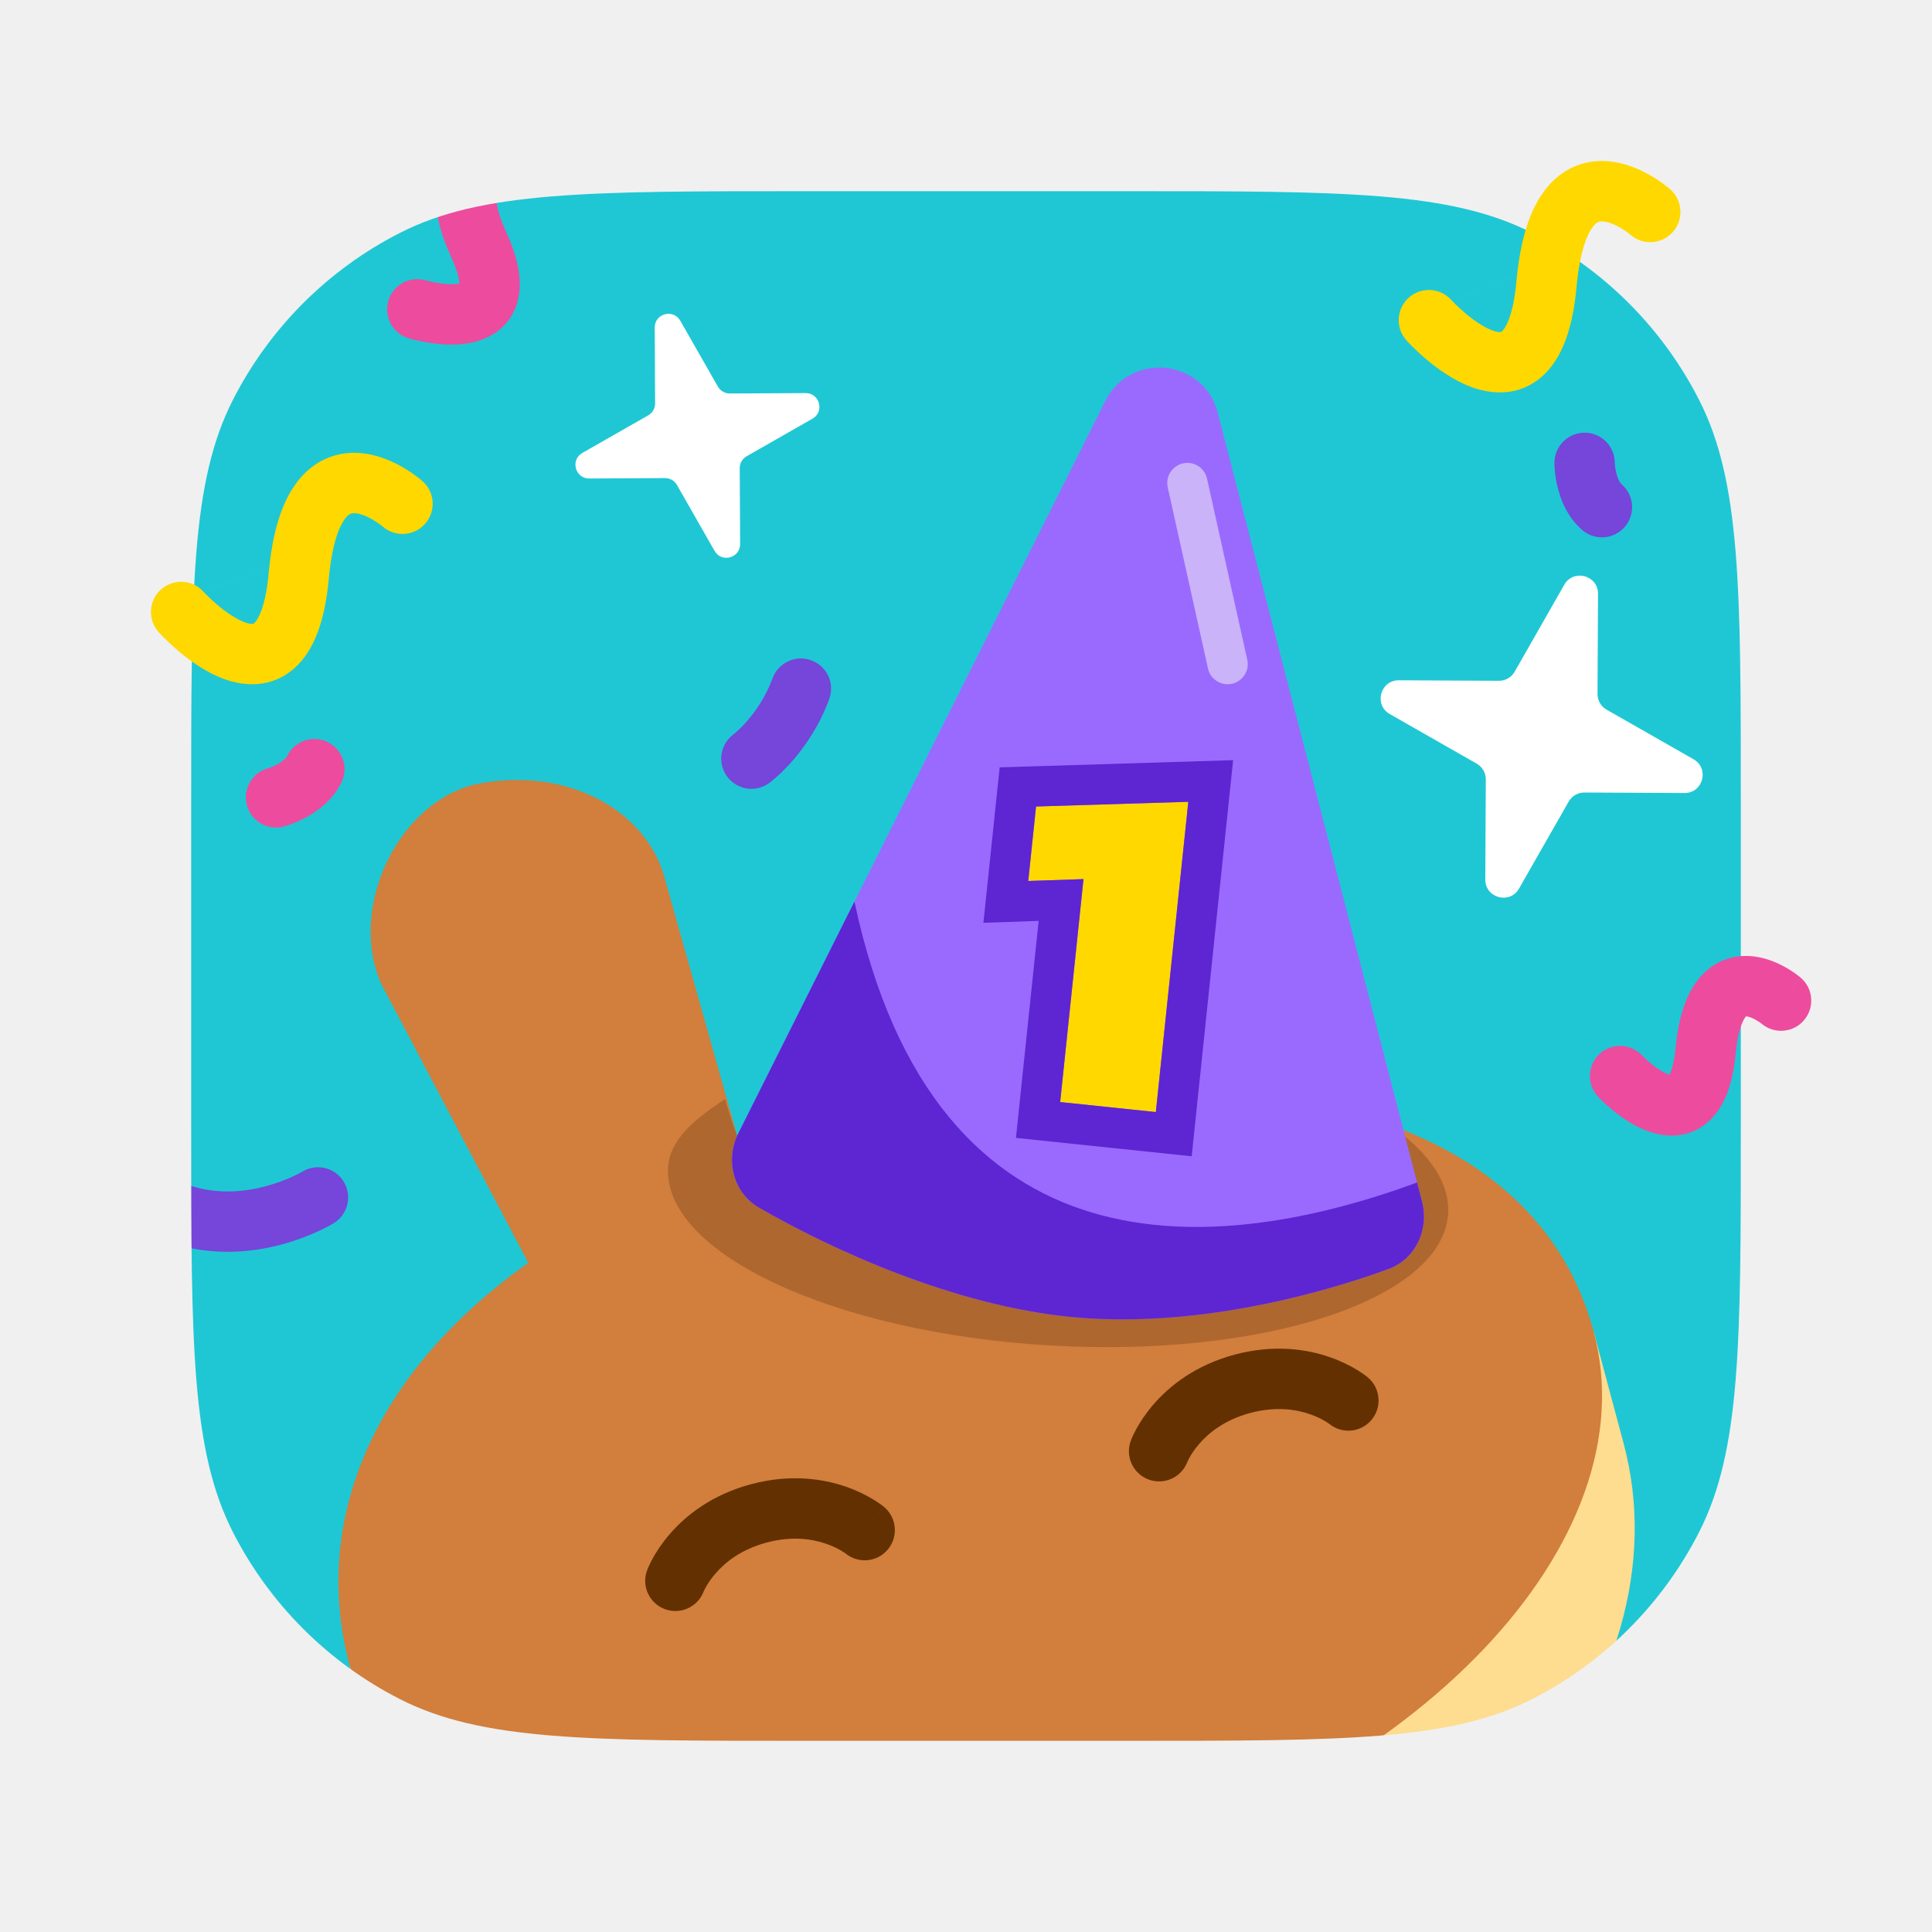
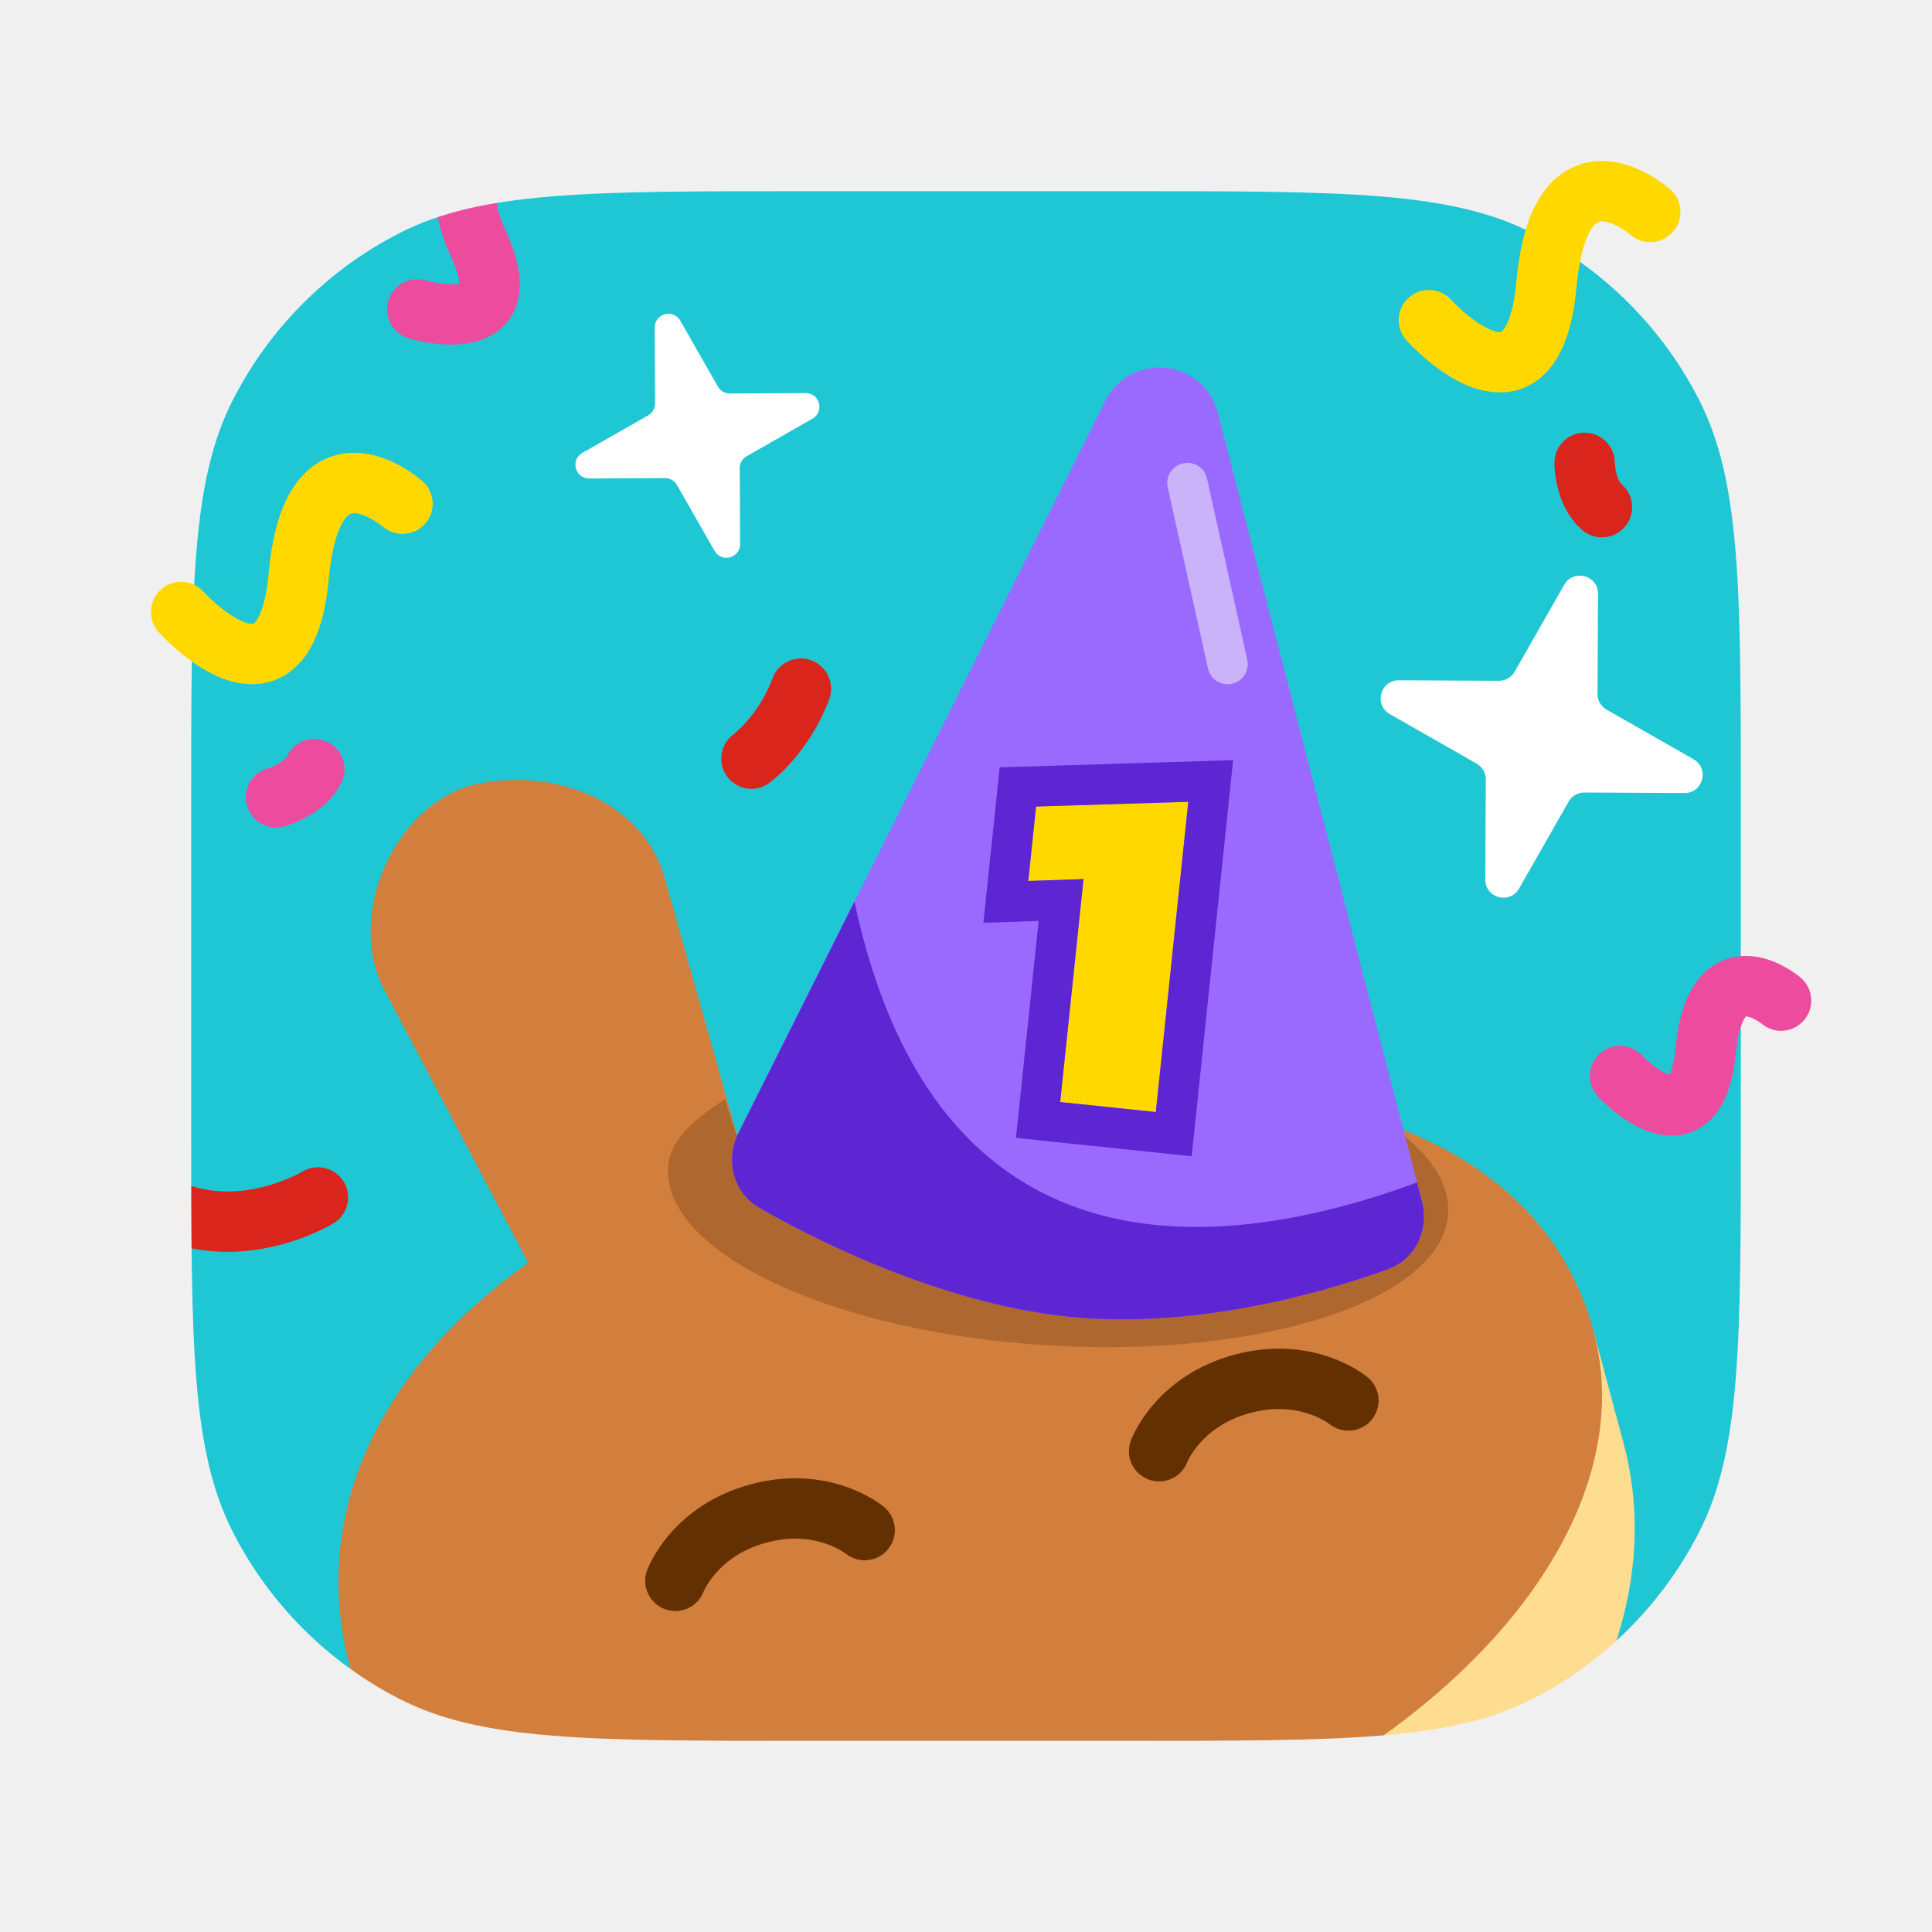
<svg xmlns="http://www.w3.org/2000/svg" width="192" height="192" fill="none" viewBox="0 0 192 192">
  <mask id="mask0" width="154" height="154" x="19" y="19" maskUnits="userSpaceOnUse" style="mask-type:alpha">
    <path fill="#EFF3F5" d="M19 79.8C19 58.518 19 47.877 23.142 39.748C26.785 32.598 32.598 26.785 39.748 23.142C47.877 19 58.518 19 79.8 19H112.2C133.482 19 144.123 19 152.252 23.142C159.402 26.785 165.215 32.598 168.858 39.748C173 47.877 173 58.518 173 79.8V112.2C173 133.482 173 144.123 168.858 152.252C165.215 159.402 159.402 165.215 152.252 168.858C144.123 173 133.482 173 112.2 173H79.8C58.518 173 47.877 173 39.748 168.858C32.598 165.215 26.785 159.402 23.142 152.252C19 144.123 19 133.482 19 112.2V79.8Z" />
  </mask>
  <g mask="url(#mask0)">
    <path fill="#1FC7D4" d="M6 6H186V186H6V6Z" />
    <path fill="#FEDC90" d="M161.351 143.439C167.804 167.523 145.358 194.463 111.216 203.611C77.073 212.76 44.164 200.652 37.711 176.568L34.736 165.468L158.377 132.339L161.351 143.439Z" />
    <path fill="#D27E3C" fill-rule="evenodd" d="M38 98C34.513 90.715 39.198 80.091 47 78C56 75.997 64.203 80.363 66.048 87.248L74 115.5C78.059 113.82 81.956 112.324 86.434 111.124C90.808 109.952 95.15 109.086 99.408 108.511L97.5 101.5C95.655 94.615 98 88.546 107.5 86C115.302 83.909 121.877 88.447 122.5 96.5L122.5 108.511C142.261 110.296 154.69 118.578 158.377 132.339C163.967 153.203 140.822 177.534 106.679 186.682C72.537 195.831 40.327 186.333 34.736 165.468C31.068 151.778 36.436 136.907 52.5 125.5L38 98Z" clip-rule="evenodd" />
    <path fill="#AE672F" d="M143.912 120.602C143.409 129.106 125.647 134.972 104.24 133.703C82.834 132.435 65.889 124.512 66.393 116.008C66.552 113.336 68.922 111.246 72.066 109.234C72.066 109.234 73.585 114.889 74.601 114.888C81.43 113.089 96.703 102.352 106.065 102.906C127.472 104.175 144.416 112.097 143.912 120.602Z" />
-     <path fill="#7645D9" fill-rule="evenodd" d="M34.156 117.431C35.022 118.843 34.58 120.69 33.168 121.557L31.599 119C33.168 121.557 33.167 121.557 33.166 121.558L33.164 121.559L33.159 121.562L33.147 121.57L33.115 121.589C33.091 121.603 33.059 121.622 33.02 121.644C32.943 121.689 32.838 121.749 32.708 121.82C32.446 121.961 32.08 122.15 31.622 122.362C30.71 122.783 29.415 123.302 27.85 123.712C24.74 124.527 20.372 124.954 15.841 123.082C13.61 122.16 11.944 120.949 10.811 119.484C9.662 118.001 9.188 116.422 9.092 114.998C9 113.611 9.267 112.415 9.535 111.594C9.672 111.176 9.816 110.833 9.932 110.582C9.991 110.456 10.044 110.351 10.086 110.27C10.107 110.23 10.126 110.195 10.142 110.166L10.163 110.128L10.172 110.112L10.177 110.105L10.178 110.101C10.179 110.1 10.18 110.098 12.778 111.598L10.18 110.098C11.009 108.663 12.843 108.172 14.278 109C15.7 109.821 16.196 111.63 15.399 113.059C15.395 113.067 15.386 113.084 15.374 113.11C15.342 113.179 15.29 113.299 15.239 113.457C15.131 113.788 15.052 114.193 15.079 114.598C15.104 114.966 15.215 115.372 15.555 115.811C15.909 116.269 16.634 116.917 18.132 117.536C21.06 118.746 23.997 118.519 26.33 117.908C27.485 117.605 28.445 117.22 29.107 116.914C29.436 116.762 29.687 116.632 29.846 116.546C29.926 116.503 29.982 116.471 30.013 116.453L30.04 116.437L30.036 116.439L30.033 116.441M34.156 117.431C33.291 116.022 31.451 115.579 30.041 116.437L34.156 117.431ZM30.041 116.437C30.038 116.438 30.034 116.44 30.031 116.442L30.041 116.437Z" clip-rule="evenodd" />
-     <path fill="#7645D9" fill-rule="evenodd" d="M74.674 75.391C76.451 77.808 76.452 77.807 76.453 77.807L76.455 77.805L76.458 77.803L76.466 77.797L76.486 77.782C76.501 77.771 76.519 77.757 76.54 77.741C76.582 77.709 76.635 77.667 76.7 77.615C76.828 77.511 77 77.368 77.205 77.184C77.615 76.819 78.161 76.291 78.763 75.603C79.961 74.231 81.414 72.182 82.409 69.472C82.98 67.917 82.182 66.193 80.627 65.622C79.072 65.051 77.348 65.849 76.777 67.404C76.093 69.265 75.087 70.692 74.245 71.654C73.827 72.132 73.459 72.486 73.208 72.71C73.084 72.821 72.989 72.899 72.934 72.944C72.907 72.966 72.889 72.98 72.882 72.985C72.882 72.985 72.882 72.985 72.882 72.985C72.882 72.985 72.882 72.985 72.882 72.985C71.56 73.97 71.28 75.838 72.257 77.168C73.239 78.503 75.117 78.789 76.451 77.808L74.674 75.391Z" clip-rule="evenodd" />
+     <path fill="#DA251D" fill-rule="evenodd" d="M34.156 117.431C35.022 118.843 34.58 120.69 33.168 121.557L31.599 119C33.168 121.557 33.167 121.557 33.166 121.558L33.164 121.559L33.159 121.562L33.147 121.57L33.115 121.589C33.091 121.603 33.059 121.622 33.02 121.644C32.943 121.689 32.838 121.749 32.708 121.82C32.446 121.961 32.08 122.15 31.622 122.362C30.71 122.783 29.415 123.302 27.85 123.712C24.74 124.527 20.372 124.954 15.841 123.082C13.61 122.16 11.944 120.949 10.811 119.484C9.662 118.001 9.188 116.422 9.092 114.998C9 113.611 9.267 112.415 9.535 111.594C9.672 111.176 9.816 110.833 9.932 110.582C9.991 110.456 10.044 110.351 10.086 110.27C10.107 110.23 10.126 110.195 10.142 110.166L10.163 110.128L10.172 110.112L10.177 110.105L10.178 110.101C10.179 110.1 10.18 110.098 12.778 111.598L10.18 110.098C11.009 108.663 12.843 108.172 14.278 109C15.7 109.821 16.196 111.63 15.399 113.059C15.395 113.067 15.386 113.084 15.374 113.11C15.342 113.179 15.29 113.299 15.239 113.457C15.131 113.788 15.052 114.193 15.079 114.598C15.104 114.966 15.215 115.372 15.555 115.811C15.909 116.269 16.634 116.917 18.132 117.536C21.06 118.746 23.997 118.519 26.33 117.908C27.485 117.605 28.445 117.22 29.107 116.914C29.436 116.762 29.687 116.632 29.846 116.546C29.926 116.503 29.982 116.471 30.013 116.453L30.04 116.437L30.036 116.439L30.033 116.441M34.156 117.431C33.291 116.022 31.451 115.579 30.041 116.437L34.156 117.431ZM30.041 116.437C30.038 116.438 30.034 116.44 30.031 116.442L30.041 116.437Z" clip-rule="evenodd" />
+     <path fill="#DA251D" fill-rule="evenodd" d="M74.674 75.391C76.451 77.808 76.452 77.807 76.453 77.807L76.455 77.805L76.458 77.803L76.466 77.797L76.486 77.782C76.501 77.771 76.519 77.757 76.54 77.741C76.582 77.709 76.635 77.667 76.7 77.615C76.828 77.511 77 77.368 77.205 77.184C77.615 76.819 78.161 76.291 78.763 75.603C79.961 74.231 81.414 72.182 82.409 69.472C82.98 67.917 82.182 66.193 80.627 65.622C79.072 65.051 77.348 65.849 76.777 67.404C76.093 69.265 75.087 70.692 74.245 71.654C73.827 72.132 73.459 72.486 73.208 72.71C73.084 72.821 72.989 72.899 72.934 72.944C72.907 72.966 72.889 72.98 72.882 72.985C72.882 72.985 72.882 72.985 72.882 72.985C72.882 72.985 72.882 72.985 72.882 72.985C71.56 73.97 71.28 75.838 72.257 77.168C73.239 78.503 75.117 78.789 76.451 77.808L74.674 75.391Z" clip-rule="evenodd" />
    <path fill="#ED4B9E" fill-rule="evenodd" d="M51.066 19.203C52.688 19.484 54.235 18.403 54.529 16.78C54.823 15.149 53.74 13.589 52.109 13.295L51.576 16.247C52.109 13.295 52.108 13.294 52.106 13.294L52.103 13.293L52.096 13.292L52.079 13.289L52.036 13.282C52.004 13.277 51.962 13.27 51.914 13.263C51.816 13.249 51.687 13.232 51.531 13.216C51.223 13.185 50.797 13.155 50.302 13.161C49.377 13.171 47.912 13.305 46.528 14.04C44.982 14.86 43.699 16.359 43.385 18.601C43.101 20.626 43.653 22.948 44.852 25.574C45.52 27.036 45.638 27.83 45.65 28.176C45.633 28.18 45.615 28.184 45.596 28.187C45.073 28.289 44.309 28.255 43.52 28.127C43.157 28.069 42.844 27.999 42.626 27.946C42.518 27.919 42.435 27.898 42.385 27.884C42.36 27.877 42.343 27.872 42.336 27.87L42.336 27.87M42.331 27.868C42.33 27.868 42.33 27.868 42.33 27.868L42.333 27.869L42.336 27.87C42.334 27.869 42.332 27.869 42.331 27.868M42.331 27.868C40.748 27.394 39.078 28.29 38.599 29.872C38.118 31.458 39.015 33.133 40.6 33.613L41.47 30.742C40.6 33.613 40.601 33.614 40.602 33.614L40.605 33.615L40.61 33.616L40.624 33.62L40.664 33.632C40.696 33.641 40.737 33.653 40.788 33.667C40.889 33.695 41.029 33.732 41.199 33.774C41.537 33.857 42.01 33.961 42.562 34.05C43.605 34.219 45.19 34.379 46.743 34.077C48.336 33.766 50.45 32.821 51.308 30.366C52.067 28.193 51.499 25.683 50.31 23.08C49.317 20.909 49.272 19.823 49.327 19.433C49.344 19.31 49.343 19.316 49.342 19.328C49.342 19.333 49.341 19.34 49.341 19.339C49.504 19.253 49.86 19.166 50.369 19.16C50.591 19.158 50.786 19.171 50.918 19.185C50.983 19.192 51.03 19.198 51.053 19.201C51.059 19.202 51.063 19.203 51.066 19.203C51.066 19.203 51.066 19.203 51.066 19.203M45.857 28.115C45.856 28.115 45.85 28.117 45.841 28.123C45.853 28.118 45.857 28.115 45.857 28.115Z" clip-rule="evenodd" />
    <path fill="#ED4B9E" fill-rule="evenodd" d="M26.635 76.349C25.048 76.787 24.109 78.424 24.536 80.017C24.965 81.618 26.61 82.568 28.21 82.139L27.433 79.241C28.21 82.139 28.211 82.139 28.212 82.138L28.217 82.137L28.226 82.135L28.245 82.129L28.298 82.114C28.338 82.103 28.389 82.087 28.45 82.068C28.571 82.031 28.732 81.977 28.923 81.907C29.301 81.768 29.816 81.555 30.381 81.251C31.436 80.684 33.031 79.605 33.935 77.757C34.663 76.269 34.046 74.472 32.558 73.744C31.07 73.016 29.273 73.632 28.545 75.121C28.446 75.324 28.137 75.646 27.54 75.967C27.278 76.108 27.03 76.21 26.851 76.276C26.764 76.308 26.698 76.33 26.662 76.341C26.648 76.345 26.639 76.348 26.635 76.349Z" clip-rule="evenodd" />
  </g>
-   <path fill="#7645D9" fill-rule="evenodd" d="M160.476 45.977C160.463 44.331 159.125 43 157.476 43C155.819 43 154.476 44.343 154.476 46L157.476 46C154.476 46 154.476 46.001 154.476 46.002L154.476 46.008L154.476 46.016L154.476 46.037L154.477 46.091C154.477 46.133 154.479 46.187 154.482 46.25C154.487 46.377 154.496 46.546 154.515 46.749C154.551 47.15 154.624 47.703 154.771 48.327C155.046 49.493 155.675 51.312 157.227 52.664C158.476 53.752 160.371 53.622 161.459 52.373C162.548 51.123 162.417 49.228 161.168 48.14C160.998 47.992 160.766 47.61 160.611 46.95C160.543 46.661 160.508 46.395 160.49 46.205C160.482 46.112 160.478 46.043 160.477 46.005C160.476 45.991 160.476 45.982 160.476 45.977Z" clip-rule="evenodd" />
+   <path fill="#DA251D" fill-rule="evenodd" d="M160.476 45.977C160.463 44.331 159.125 43 157.476 43C155.819 43 154.476 44.343 154.476 46L157.476 46C154.476 46 154.476 46.001 154.476 46.002L154.476 46.008L154.476 46.016L154.476 46.037L154.477 46.091C154.477 46.133 154.479 46.187 154.482 46.25C154.487 46.377 154.496 46.546 154.515 46.749C154.551 47.15 154.624 47.703 154.771 48.327C155.046 49.493 155.675 51.312 157.227 52.664C158.476 53.752 160.371 53.622 161.459 52.373C162.548 51.123 162.417 49.228 161.168 48.14C160.998 47.992 160.766 47.61 160.611 46.95C160.543 46.661 160.508 46.395 160.49 46.205C160.482 46.112 160.478 46.043 160.477 46.005C160.476 45.991 160.476 45.982 160.476 45.977Z" clip-rule="evenodd" />
  <path fill="#9A6AFF" d="M106.481 130.881C118.161 132.015 130.467 128.862 137.959 126.119C140.673 125.126 142.039 122.203 141.316 119.411L121.016 41.007C119.628 35.645 112.326 34.89 109.841 39.85L73.383 112.612C72.042 115.289 72.871 118.543 75.462 120.033C82.731 124.211 94.781 129.744 106.481 130.881Z" />
  <path fill="#5E25D2" fill-rule="evenodd" d="M137.959 126.119C130.467 128.862 118.161 132.015 106.481 130.88C94.781 129.744 82.731 124.211 75.462 120.032C72.872 118.543 72.042 115.289 73.383 112.612L84.914 89.598C92.993 127.572 121.175 124.744 140.826 117.518L141.316 119.411C142.039 122.203 140.673 125.126 137.959 126.119Z" clip-rule="evenodd" />
  <path fill="#633001" fill-rule="evenodd" d="M69.922 158.173C69.335 159.705 67.624 160.484 66.081 159.915C64.527 159.341 63.732 157.616 64.306 156.061L67.12 157.1C64.306 156.061 64.306 156.06 64.307 156.058L64.308 156.055L64.31 156.049L64.316 156.035L64.329 156.001C64.338 155.976 64.35 155.946 64.364 155.911C64.392 155.842 64.43 155.755 64.477 155.651C64.57 155.443 64.703 155.168 64.883 154.844C65.24 154.197 65.787 153.344 66.578 152.433C68.172 150.594 70.739 148.545 74.629 147.503C78.519 146.46 81.766 146.952 84.066 147.747C85.206 148.141 86.106 148.607 86.739 148.988C87.057 149.178 87.309 149.35 87.495 149.483C87.587 149.55 87.663 149.607 87.722 149.653C87.752 149.676 87.777 149.696 87.798 149.712L87.826 149.735L87.838 149.745L87.843 149.749L87.845 149.751C87.847 149.752 87.848 149.753 85.93 152.06L87.848 149.753C89.122 150.812 89.296 152.704 88.237 153.978C87.186 155.243 85.314 155.424 84.04 154.39C84.033 154.385 84.016 154.372 83.99 154.353C83.927 154.308 83.811 154.228 83.645 154.128C83.313 153.928 82.791 153.655 82.106 153.418C80.755 152.951 78.741 152.612 76.181 153.298C73.622 153.984 72.047 155.284 71.111 156.364C70.636 156.912 70.321 157.409 70.133 157.749C70.039 157.918 69.978 158.045 69.947 158.116C69.933 158.146 69.925 158.165 69.922 158.173Z" clip-rule="evenodd" />
  <path fill="#633001" fill-rule="evenodd" d="M117.992 145.293C117.405 146.825 115.694 147.604 114.151 147.034C112.597 146.46 111.802 144.735 112.376 143.181L115.19 144.22C112.376 143.181 112.376 143.18 112.377 143.178L112.378 143.175L112.38 143.169L112.386 143.155L112.399 143.121C112.408 143.096 112.42 143.066 112.434 143.031C112.462 142.962 112.5 142.874 112.546 142.77C112.64 142.563 112.773 142.288 112.953 141.964C113.31 141.317 113.857 140.464 114.647 139.553C116.242 137.714 118.808 135.665 122.698 134.622C126.589 133.58 129.836 134.071 132.136 134.867C133.276 135.261 134.176 135.726 134.809 136.107C135.127 136.298 135.379 136.47 135.565 136.603C135.657 136.669 135.733 136.727 135.792 136.772C135.822 136.795 135.847 136.815 135.868 136.832L135.896 136.855L135.908 136.865L135.913 136.869L135.915 136.871C135.916 136.872 135.918 136.873 134 139.18L135.918 136.873C137.192 137.932 137.366 139.823 136.307 141.098C135.256 142.362 133.384 142.544 132.11 141.51C132.103 141.505 132.086 141.492 132.06 141.473C131.997 141.427 131.881 141.348 131.715 141.248C131.383 141.048 130.861 140.774 130.176 140.537C128.825 140.07 126.811 139.732 124.251 140.418C121.692 141.104 120.117 142.404 119.181 143.483C118.706 144.031 118.391 144.529 118.203 144.869C118.109 145.038 118.048 145.165 118.017 145.236C118.003 145.265 117.995 145.285 117.992 145.293Z" clip-rule="evenodd" />
  <path fill="#FFD800" d="M105.359 109.521L107.677 87.363L102.187 87.551L102.961 80.15L118.092 79.683L114.866 110.515L105.359 109.521Z" />
  <path fill="#5E25D2" fill-rule="evenodd" d="M100.964 113.083L103.22 91.518L97.73 91.707L99.346 76.259L122.547 75.544L118.428 114.91L100.964 113.083ZM107.677 87.363L105.359 109.521L114.866 110.515L118.092 79.683L102.961 80.15L102.187 87.551L107.677 87.363Z" clip-rule="evenodd" />
  <path fill="#fff" d="M150.963 88.301C150.047 89.906 147.597 89.249 147.606 87.402L147.658 77.459C147.661 76.811 147.315 76.211 146.751 75.89L138.115 70.963C136.511 70.047 137.167 67.597 139.015 67.606L148.957 67.657C149.606 67.661 150.205 67.314 150.527 66.751L155.454 58.115C156.369 56.511 158.82 57.167 158.81 59.015L158.759 68.957C158.756 69.606 159.102 70.205 159.665 70.527L168.301 75.454C169.906 76.369 169.249 78.82 167.402 78.81L157.459 78.759C156.811 78.756 156.211 79.102 155.89 79.665L150.963 88.301Z" />
  <path fill="#fff" d="M73.553 54.062C73.56 55.462 71.704 55.959 71.01 54.743L67.278 48.201C67.034 47.774 66.58 47.512 66.089 47.514L58.557 47.553C57.157 47.56 56.66 45.704 57.875 45.01L64.418 41.278C64.844 41.034 65.107 40.58 65.104 40.089L65.066 32.557C65.058 31.157 66.915 30.66 67.608 31.875L71.341 38.418C71.584 38.844 72.039 39.107 72.53 39.104L80.062 39.066C81.462 39.058 81.959 40.915 80.743 41.608L74.201 45.341C73.774 45.584 73.512 46.039 73.514 46.53L73.553 54.062Z" />
  <path fill="#FFD800" fill-rule="evenodd" d="M162.027 23.324C163.27 24.409 165.157 24.288 166.249 23.049C167.346 21.807 167.227 19.911 165.985 18.815L164.029 21.031C165.985 18.815 165.984 18.814 165.983 18.813L165.98 18.811L165.974 18.805L165.96 18.793L165.921 18.76C165.891 18.734 165.852 18.701 165.804 18.662C165.709 18.584 165.579 18.48 165.419 18.359C165.101 18.119 164.65 17.802 164.1 17.48C163.061 16.87 161.394 16.077 159.471 16.005C157.341 15.926 155.132 16.753 153.477 18.964C151.962 20.988 151.065 23.965 150.7 27.961C150.374 31.526 149.564 32.655 149.277 32.913C149.275 32.915 149.274 32.917 149.271 32.919C149.238 32.958 149.1 33.12 148.34 32.848C147.473 32.537 146.468 31.849 145.576 31.09C145.155 30.732 144.806 30.399 144.566 30.159C144.446 30.04 144.355 29.945 144.297 29.884C144.269 29.853 144.248 29.831 144.237 29.819L144.229 29.81M162.027 23.324C162.023 23.321 162.012 23.312 161.994 23.297C161.958 23.267 161.894 23.216 161.807 23.151C161.632 23.018 161.374 22.837 161.064 22.655C160.385 22.256 159.731 22.019 159.248 22.001C158.971 21.991 158.688 22.015 158.281 22.559C157.733 23.291 156.998 24.975 156.675 28.506C156.313 32.47 155.318 35.552 153.286 37.377C150.988 39.441 148.253 39.191 146.316 38.496C144.433 37.821 142.774 36.583 141.69 35.661C141.122 35.179 140.655 34.733 140.326 34.405C140.161 34.24 140.029 34.103 139.935 34.003C139.888 33.953 139.85 33.913 139.822 33.883L139.788 33.845L139.777 33.832L139.771 33.826C139.77 33.825 139.769 33.824 141.933 31.879L139.769 33.824C138.661 32.592 138.762 30.695 139.994 29.587C141.225 28.481 143.119 28.58 144.227 29.808" clip-rule="evenodd" />
  <path fill="#FFD800" fill-rule="evenodd" d="M38.027 52.324C39.27 53.409 41.157 53.288 42.249 52.049C43.346 50.807 43.227 48.911 41.985 47.815L41.983 47.813L41.98 47.81L41.96 47.793L41.921 47.76C41.891 47.734 41.852 47.701 41.804 47.662C41.709 47.584 41.579 47.48 41.419 47.359C41.101 47.119 40.65 46.802 40.1 46.48C39.061 45.87 37.394 45.077 35.471 45.005C33.342 44.926 31.132 45.753 29.477 47.964C27.962 49.988 27.065 52.965 26.7 56.961C26.374 60.525 25.564 61.655 25.277 61.913C25.277 61.913 25.274 61.917 25.271 61.919C25.238 61.958 25.1 62.12 24.34 61.848C23.473 61.537 22.468 60.849 21.576 60.09C21.155 59.732 20.806 59.399 20.566 59.159C20.446 59.039 20.355 58.945 20.297 58.884C20.269 58.853 20.248 58.831 20.237 58.819L20.229 58.81M38.027 52.324C38.023 52.321 38.012 52.312 37.994 52.297C37.958 52.267 37.894 52.216 37.807 52.151C37.632 52.018 37.374 51.837 37.064 51.655C36.385 51.256 35.731 51.019 35.248 51.001C34.971 50.991 34.688 51.015 34.281 51.559C33.733 52.291 32.998 53.975 32.675 57.507C32.313 61.47 31.319 64.552 29.286 66.377C26.988 68.441 24.253 68.19 22.316 67.496C20.433 66.821 18.774 65.583 17.69 64.661C17.122 64.178 16.655 63.733 16.326 63.405C16.161 63.24 16.029 63.103 15.935 63.003C15.888 62.953 15.85 62.913 15.822 62.882L15.788 62.845L15.777 62.832L15.771 62.826C15.771 62.826 15.769 62.824 17.933 60.879L15.769 62.824C14.661 61.592 14.762 59.695 15.994 58.587C17.225 57.481 19.119 57.58 20.227 58.808" clip-rule="evenodd" />
  <path fill="#ED4B9E" fill-rule="evenodd" d="M175.08 101.745C176.344 102.799 178.225 102.637 179.29 101.378C180.36 100.113 180.203 98.22 178.938 97.15L177 99.44C178.938 97.15 178.937 97.148 178.935 97.147L178.933 97.145L178.927 97.141L178.914 97.13L178.881 97.102C178.855 97.081 178.823 97.055 178.784 97.025C178.707 96.963 178.603 96.884 178.476 96.793C178.225 96.611 177.871 96.372 177.44 96.13C176.633 95.676 175.298 95.06 173.732 95.004C171.983 94.942 170.122 95.598 168.729 97.383C167.471 98.995 166.787 101.282 166.514 104.155C166.361 105.755 166.066 106.502 165.903 106.808C165.887 106.802 165.869 106.797 165.85 106.79C165.346 106.617 164.702 106.205 164.083 105.7C163.798 105.468 163.561 105.251 163.399 105.096C163.319 105.019 163.259 104.959 163.222 104.922C163.204 104.904 163.192 104.891 163.186 104.885L163.186 104.885M163.183 104.882C163.182 104.881 163.182 104.881 163.182 104.881L163.184 104.883L163.186 104.885C163.185 104.883 163.184 104.882 163.183 104.882M163.183 104.882C162.049 103.679 160.155 103.62 158.948 104.751C157.739 105.884 157.678 107.783 158.811 108.992L161 106.94C158.811 108.992 158.812 108.992 158.813 108.993L158.815 108.995L158.819 108.999L158.829 109.01L158.857 109.04C158.88 109.063 158.91 109.094 158.947 109.132C159.021 109.207 159.123 109.308 159.249 109.43C159.501 109.671 159.858 109.997 160.292 110.351C161.11 111.018 162.404 111.95 163.9 112.464C165.434 112.992 167.737 113.23 169.708 111.533C171.452 110.031 172.215 107.573 172.486 104.724C172.713 102.348 173.217 101.385 173.459 101.075C173.535 100.976 173.532 100.981 173.524 100.991C173.521 100.995 173.518 101 173.518 101C173.702 101.007 174.055 101.11 174.498 101.359C174.692 101.468 174.853 101.577 174.961 101.655C175.014 101.693 175.051 101.722 175.07 101.737C175.074 101.74 175.078 101.743 175.08 101.745C175.08 101.745 175.08 101.745 175.08 101.745M166.113 106.858C166.112 106.858 166.106 106.857 166.095 106.857C166.108 106.859 166.113 106.859 166.113 106.858Z" clip-rule="evenodd" />
  <path fill="#CAB3F8" fill-rule="evenodd" d="M117.566 46.048C118.644 45.808 119.713 46.488 119.952 47.566L123.952 65.566C124.192 66.644 123.512 67.713 122.434 67.952C121.356 68.192 120.287 67.512 120.048 66.434L116.048 48.434C115.808 47.356 116.488 46.287 117.566 46.048Z" clip-rule="evenodd" />
</svg>
